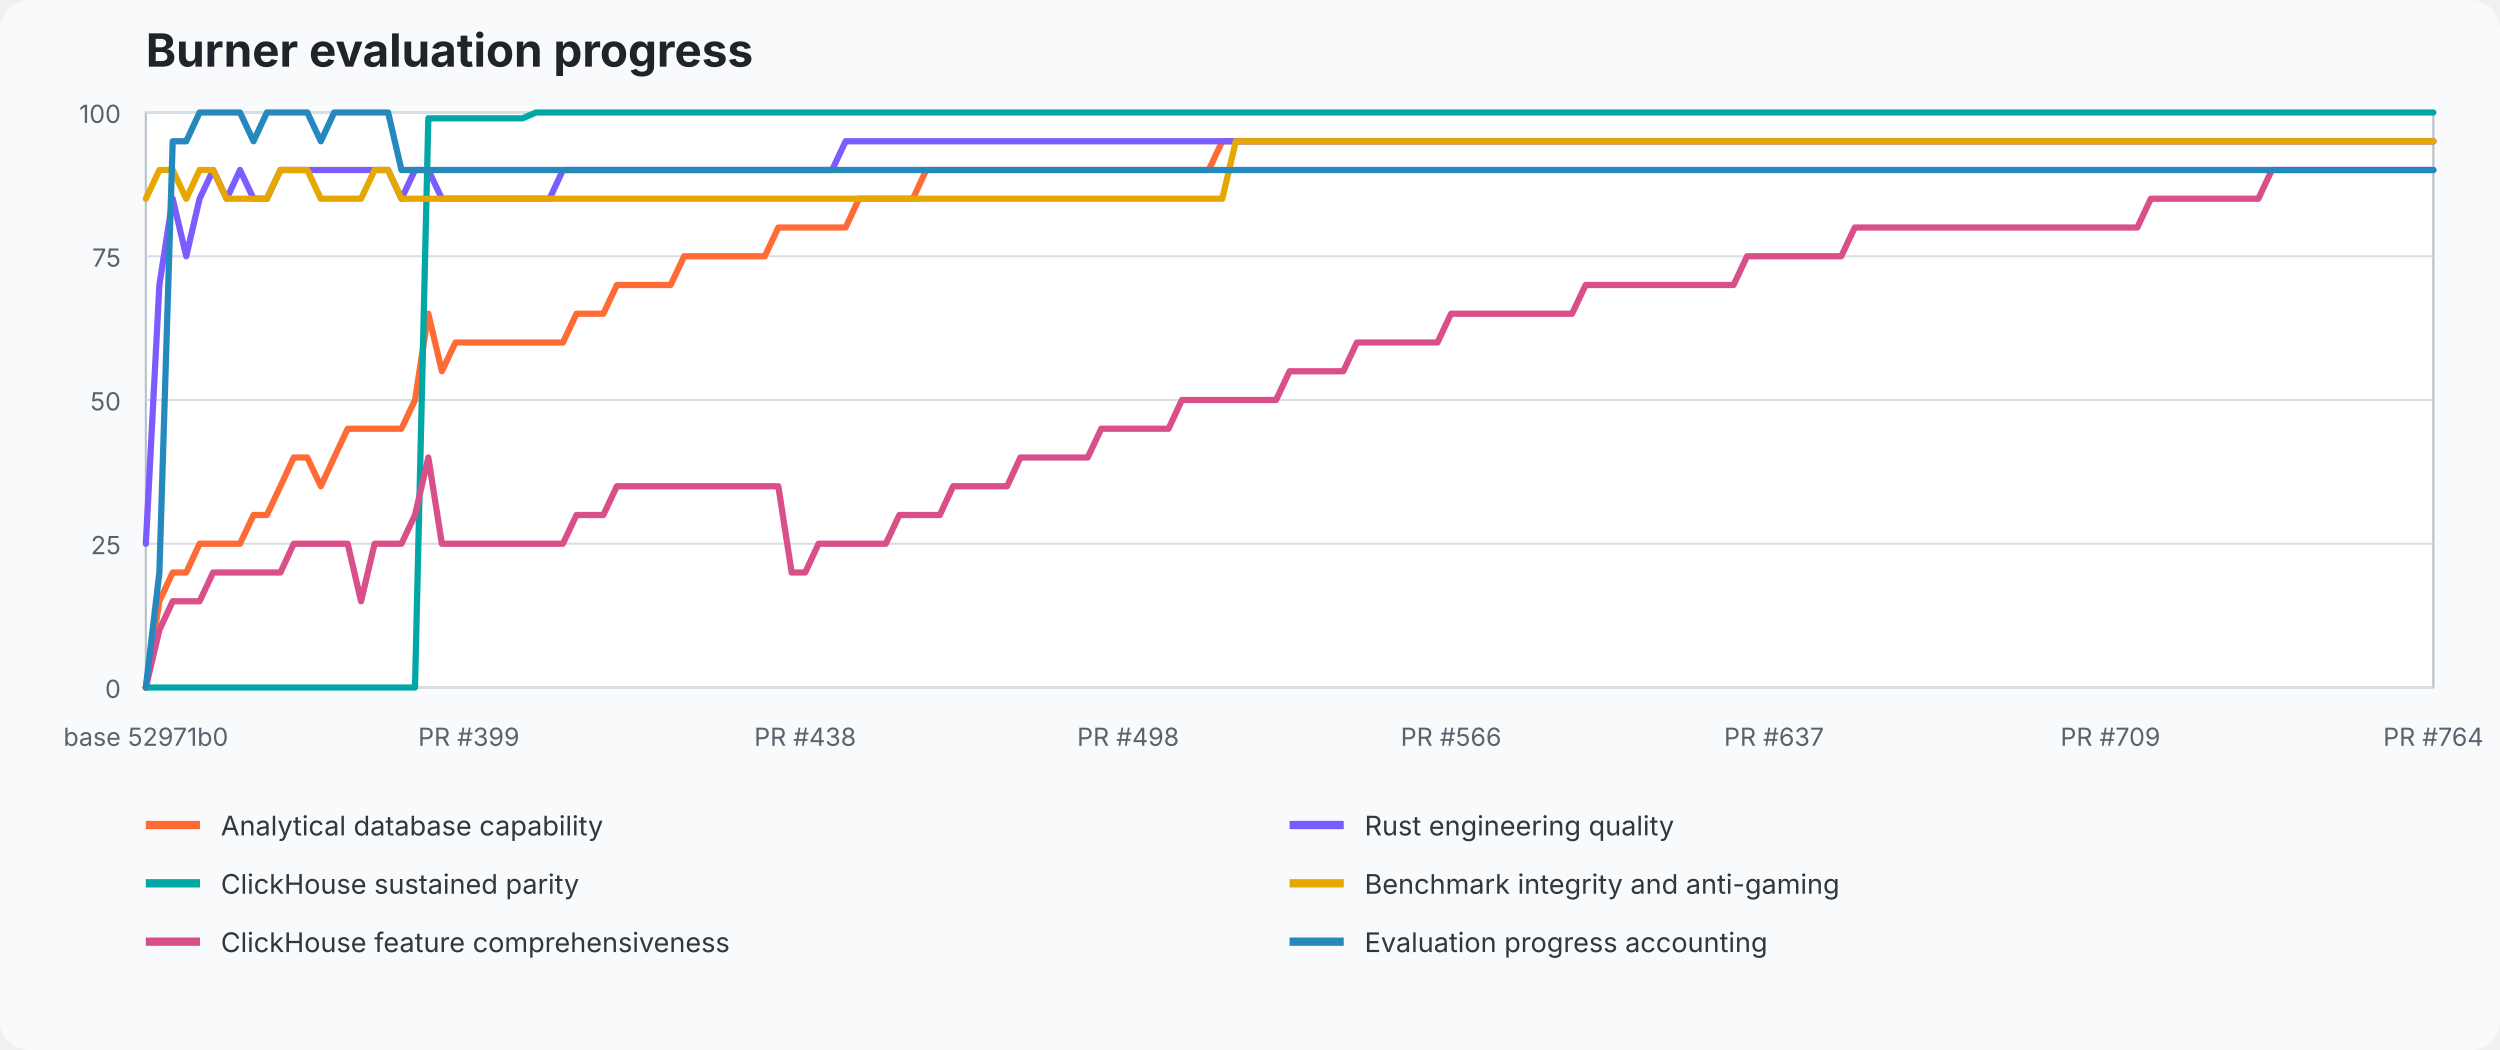
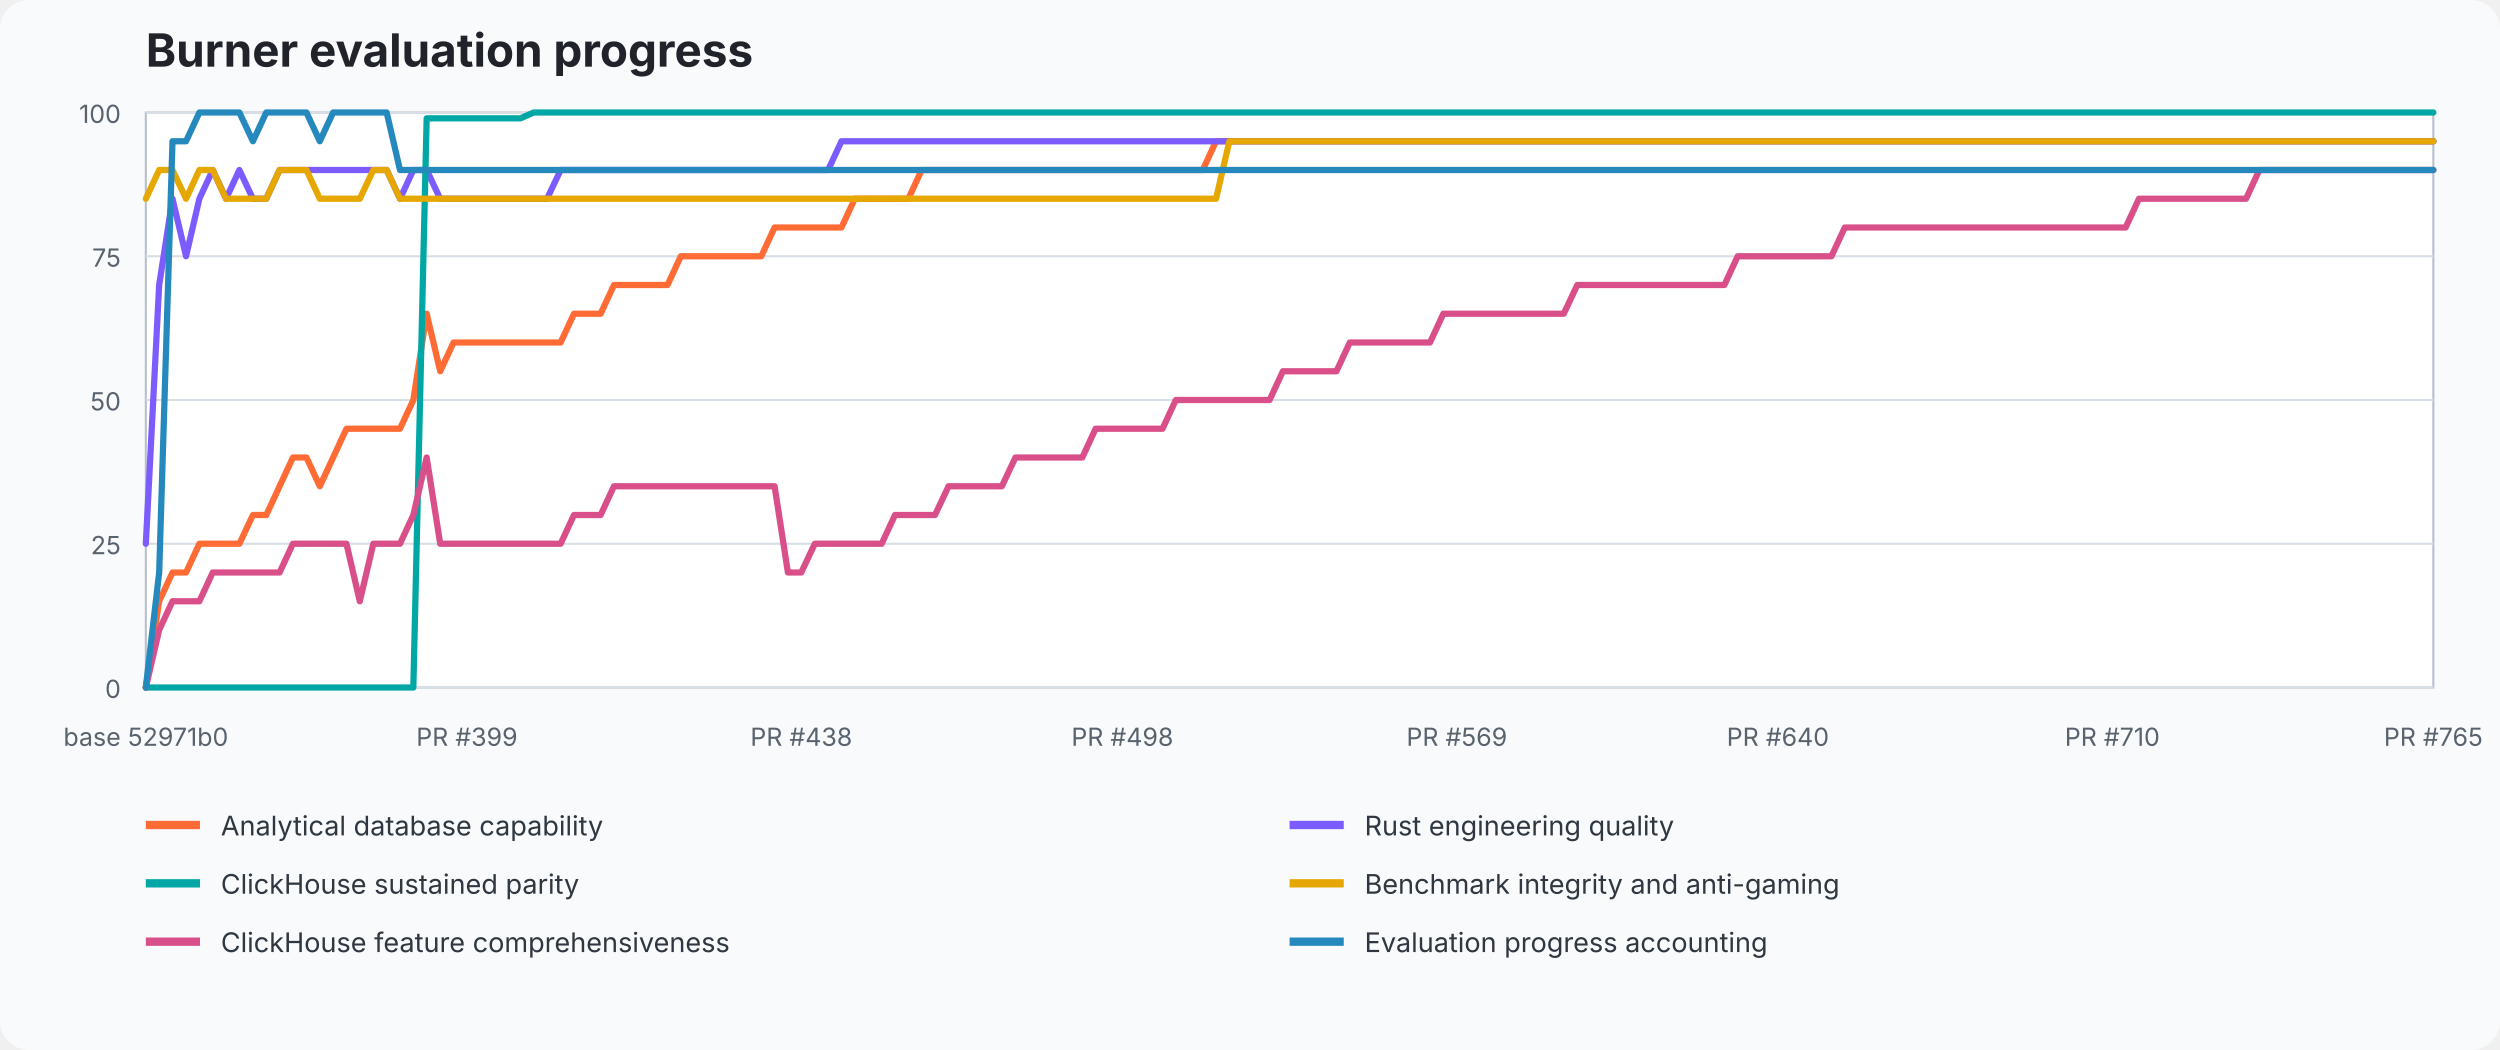
<svg xmlns="http://www.w3.org/2000/svg" width="1200" height="504" viewBox="0 0 1200 504" role="img" aria-labelledby="title desc">
  <style>text{font-family:ui-sans-serif,system-ui,-apple-system,BlinkMacSystemFont,"Segoe UI",sans-serif}.title{font-size:22px;font-weight:700;fill:#20242a}.axis{font-size:12px;fill:#59636e}.legend{font-size:13px;fill:#2f3740}.grid{stroke:#d8dee5;stroke-width:1}.plot{fill:#fff;stroke:#b7c0ca}</style>
  <rect width="100%" height="100%" fill="#f8fafc" rx="14" />
  <text x="70" y="32" class="title">Burner evaluation progress</text>
  <rect x="70" y="54" width="1098" height="276" class="plot" />
  <line x1="70" y1="330" x2="1168" y2="330" class="grid" />
  <text x="58" y="335" text-anchor="end" class="axis">0</text>
  <line x1="70" y1="261" x2="1168" y2="261" class="grid" />
  <text x="58" y="266" text-anchor="end" class="axis">25</text>
  <line x1="70" y1="192" x2="1168" y2="192" class="grid" />
  <text x="58" y="197" text-anchor="end" class="axis">50</text>
  <line x1="70" y1="123" x2="1168" y2="123" class="grid" />
  <text x="58" y="128" text-anchor="end" class="axis">75</text>
  <line x1="70" y1="54" x2="1168" y2="54" class="grid" />
  <text x="58" y="59" text-anchor="end" class="axis">100</text>
-   <polyline points="70.0,330.0 76.5,288.6 82.9,274.8 89.4,274.8 95.8,261.0 102.3,261.0 108.8,261.0 115.2,261.0 121.7,247.2 128.1,247.2 134.6,233.4 141.0,219.6 147.5,219.6 154.0,233.4 160.4,219.6 166.9,205.8 173.3,205.8 179.8,205.8 186.3,205.8 192.7,205.8 199.2,192.0 205.6,150.6 212.1,178.2 218.6,164.4 225.0,164.4 231.5,164.4 237.9,164.4 244.4,164.4 250.8,164.4 257.3,164.4 263.8,164.4 270.2,164.4 276.7,150.6 283.1,150.6 289.6,150.6 296.1,136.8 302.5,136.8 309.0,136.8 315.4,136.8 321.9,136.8 328.4,123.0 334.8,123.0 341.3,123.0 347.7,123.0 354.2,123.0 360.6,123.0 367.1,123.0 373.6,109.2 380.0,109.2 386.5,109.2 392.9,109.2 399.4,109.2 405.9,109.2 412.3,95.4 418.8,95.4 425.2,95.4 431.7,95.4 438.2,95.4 444.6,81.6 451.1,81.6 457.5,81.6 464.0,81.6 470.4,81.6 476.9,81.6 483.4,81.6 489.8,81.6 496.3,81.6 502.7,81.6 509.2,81.6 515.7,81.6 522.1,81.6 528.6,81.6 535.0,81.6 541.5,81.6 548.0,81.6 554.4,81.6 560.9,81.6 567.3,81.6 573.8,81.6 580.2,81.6 586.7,67.8 593.2,67.8 599.6,67.8 606.1,67.8 612.5,67.8 619.0,67.8 625.5,67.8 631.9,67.8 638.4,67.8 644.8,67.8 651.3,67.8 657.8,67.8 664.2,67.8 670.7,67.8 677.1,67.8 683.6,67.8 690.0,67.8 696.5,67.8 703.0,67.8 709.4,67.8 715.9,67.8 722.3,67.8 728.8,67.8 735.3,67.8 741.7,67.8 748.2,67.8 754.6,67.8 761.1,67.8 767.6,67.8 774.0,67.8 780.5,67.8 786.9,67.8 793.4,67.8 799.8,67.8 806.3,67.8 812.8,67.8 819.2,67.8 825.7,67.8 832.1,67.8 838.6,67.8 845.1,67.8 851.5,67.8 858.0,67.8 864.4,67.8 870.9,67.8 877.4,67.8 883.8,67.8 890.3,67.8 896.7,67.8 903.2,67.8 909.6,67.8 916.1,67.8 922.6,67.8 929.0,67.8 935.5,67.8 941.9,67.8 948.4,67.8 954.9,67.8 961.3,67.8 967.8,67.8 974.2,67.8 980.7,67.8 987.2,67.8 993.6,67.8 1000.1,67.8 1006.5,67.8 1013.0,67.8 1019.4,67.8 1025.9,67.8 1032.4,67.8 1038.8,67.8 1045.3,67.8 1051.7,67.8 1058.2,67.8 1064.7,67.8 1071.1,67.8 1077.6,67.8 1084.0,67.8 1090.5,67.8 1097.0,67.8 1103.4,67.8 1109.9,67.8 1116.3,67.8 1122.8,67.8 1129.2,67.8 1135.7,67.8 1142.2,67.8 1148.6,67.8 1155.1,67.8 1161.5,67.8 1168.0,67.8" fill="none" stroke="#ff6b35" stroke-width="3" stroke-linejoin="round" stroke-linecap="round" />
-   <polyline points="70.0,261.0 76.5,136.8 82.9,95.4 89.4,123.0 95.8,95.4 102.3,81.6 108.8,95.4 115.2,81.6 121.7,95.4 128.1,95.4 134.6,81.6 141.0,81.6 147.5,81.6 154.0,81.6 160.4,81.6 166.9,81.6 173.3,81.6 179.8,81.6 186.3,81.6 192.7,95.4 199.2,81.6 205.6,81.6 212.1,95.4 218.6,95.4 225.0,95.4 231.5,95.4 237.9,95.4 244.4,95.4 250.8,95.4 257.3,95.4 263.8,95.4 270.2,81.6 276.7,81.6 283.1,81.6 289.6,81.6 296.1,81.6 302.5,81.6 309.0,81.6 315.4,81.6 321.9,81.6 328.4,81.6 334.8,81.6 341.3,81.6 347.7,81.6 354.2,81.6 360.6,81.6 367.1,81.6 373.6,81.6 380.0,81.6 386.5,81.6 392.9,81.6 399.4,81.6 405.9,67.8 412.3,67.8 418.8,67.8 425.2,67.8 431.7,67.8 438.2,67.8 444.6,67.8 451.1,67.8 457.5,67.8 464.0,67.8 470.4,67.8 476.9,67.8 483.4,67.8 489.8,67.8 496.3,67.8 502.7,67.8 509.2,67.8 515.7,67.8 522.1,67.8 528.6,67.8 535.0,67.8 541.5,67.8 548.0,67.8 554.4,67.8 560.9,67.8 567.3,67.8 573.8,67.8 580.2,67.8 586.7,67.8 593.2,67.8 599.6,67.8 606.1,67.8 612.5,67.8 619.0,67.8 625.5,67.8 631.9,67.8 638.4,67.8 644.8,67.8 651.3,67.8 657.8,67.8 664.2,67.8 670.7,67.8 677.1,67.8 683.6,67.8 690.0,67.8 696.5,67.8 703.0,67.8 709.4,67.8 715.9,67.8 722.3,67.8 728.8,67.8 735.3,67.8 741.7,67.8 748.2,67.8 754.6,67.8 761.1,67.8 767.6,67.8 774.0,67.8 780.5,67.8 786.9,67.8 793.4,67.8 799.8,67.8 806.3,67.8 812.8,67.8 819.2,67.8 825.7,67.8 832.1,67.8 838.6,67.8 845.1,67.8 851.5,67.8 858.0,67.8 864.4,67.8 870.9,67.8 877.4,67.8 883.8,67.8 890.3,67.8 896.7,67.8 903.2,67.8 909.6,67.8 916.1,67.8 922.6,67.8 929.0,67.8 935.5,67.8 941.9,67.8 948.4,67.8 954.9,67.8 961.3,67.8 967.8,67.8 974.2,67.8 980.7,67.8 987.2,67.8 993.6,67.8 1000.1,67.8 1006.5,67.8 1013.0,67.8 1019.4,67.8 1025.9,67.8 1032.4,67.8 1038.8,67.8 1045.3,67.8 1051.7,67.8 1058.2,67.8 1064.7,67.8 1071.1,67.8 1077.6,67.8 1084.0,67.8 1090.5,67.8 1097.0,67.8 1103.4,67.8 1109.9,67.8 1116.3,67.8 1122.8,67.8 1129.2,67.8 1135.7,67.8 1142.2,67.8 1148.6,67.8 1155.1,67.8 1161.5,67.8 1168.0,67.8" fill="none" stroke="#7c5cff" stroke-width="3" stroke-linejoin="round" stroke-linecap="round" />
-   <polyline points="70.0,330.0 76.5,330.0 82.9,330.0 89.4,330.0 95.8,330.0 102.3,330.0 108.8,330.0 115.2,330.0 121.7,330.0 128.1,330.0 134.6,330.0 141.0,330.0 147.5,330.0 154.0,330.0 160.4,330.0 166.9,330.0 173.3,330.0 179.8,330.0 186.3,330.0 192.7,330.0 199.2,330.0 205.6,56.8 212.1,56.8 218.6,56.8 225.0,56.8 231.5,56.8 237.9,56.8 244.4,56.8 250.8,56.8 257.3,54.0 263.8,54.0 270.2,54.0 276.7,54.0 283.1,54.0 289.6,54.0 296.1,54.0 302.5,54.0 309.0,54.0 315.4,54.0 321.9,54.0 328.4,54.0 334.8,54.0 341.3,54.0 347.7,54.0 354.2,54.0 360.6,54.0 367.1,54.0 373.6,54.0 380.0,54.0 386.5,54.0 392.9,54.0 399.4,54.0 405.9,54.0 412.3,54.0 418.8,54.0 425.2,54.0 431.7,54.0 438.2,54.0 444.6,54.0 451.1,54.0 457.5,54.0 464.0,54.0 470.4,54.0 476.9,54.0 483.4,54.0 489.8,54.0 496.3,54.0 502.7,54.0 509.2,54.0 515.7,54.0 522.1,54.0 528.6,54.0 535.0,54.0 541.5,54.0 548.0,54.0 554.4,54.0 560.9,54.0 567.3,54.0 573.8,54.0 580.2,54.0 586.7,54.0 593.2,54.0 599.6,54.0 606.1,54.0 612.5,54.0 619.0,54.0 625.5,54.0 631.9,54.0 638.4,54.0 644.8,54.0 651.3,54.0 657.8,54.0 664.2,54.0 670.7,54.0 677.1,54.0 683.6,54.0 690.0,54.0 696.5,54.0 703.0,54.0 709.4,54.0 715.9,54.0 722.3,54.0 728.8,54.0 735.3,54.0 741.7,54.0 748.2,54.0 754.6,54.0 761.1,54.0 767.6,54.0 774.0,54.0 780.5,54.0 786.9,54.0 793.4,54.0 799.8,54.0 806.3,54.0 812.8,54.0 819.2,54.0 825.7,54.0 832.1,54.0 838.6,54.0 845.1,54.0 851.5,54.0 858.0,54.0 864.4,54.0 870.9,54.0 877.4,54.0 883.8,54.0 890.3,54.0 896.7,54.0 903.2,54.0 909.6,54.0 916.1,54.0 922.6,54.0 929.0,54.0 935.5,54.0 941.9,54.0 948.4,54.0 954.9,54.0 961.3,54.0 967.8,54.0 974.2,54.0 980.7,54.0 987.2,54.0 993.6,54.0 1000.1,54.0 1006.5,54.0 1013.0,54.0 1019.4,54.0 1025.9,54.0 1032.4,54.0 1038.8,54.0 1045.3,54.0 1051.7,54.0 1058.2,54.0 1064.7,54.0 1071.1,54.0 1077.6,54.0 1084.0,54.0 1090.5,54.0 1097.0,54.0 1103.4,54.0 1109.9,54.0 1116.3,54.0 1122.8,54.0 1129.2,54.0 1135.7,54.0 1142.2,54.0 1148.6,54.0 1155.1,54.0 1161.5,54.0 1168.0,54.0" fill="none" stroke="#00a7a5" stroke-width="3" stroke-linejoin="round" stroke-linecap="round" />
-   <polyline points="70.0,95.4 76.5,81.6 82.9,81.6 89.4,95.4 95.8,81.6 102.3,81.6 108.8,95.4 115.2,95.4 121.7,95.4 128.1,95.4 134.6,81.6 141.0,81.6 147.5,81.6 154.0,95.4 160.4,95.4 166.9,95.4 173.3,95.4 179.8,81.6 186.3,81.6 192.7,95.4 199.2,95.4 205.6,95.4 212.1,95.4 218.6,95.4 225.0,95.4 231.5,95.4 237.9,95.4 244.4,95.4 250.8,95.4 257.3,95.4 263.8,95.4 270.2,95.4 276.7,95.4 283.1,95.4 289.6,95.4 296.1,95.4 302.5,95.4 309.0,95.4 315.4,95.4 321.9,95.4 328.4,95.4 334.8,95.4 341.3,95.4 347.7,95.4 354.2,95.4 360.6,95.4 367.1,95.4 373.6,95.4 380.0,95.4 386.5,95.4 392.9,95.4 399.4,95.4 405.9,95.4 412.3,95.4 418.8,95.4 425.2,95.4 431.7,95.4 438.2,95.4 444.6,95.4 451.1,95.4 457.5,95.4 464.0,95.4 470.4,95.4 476.9,95.4 483.4,95.4 489.8,95.4 496.3,95.4 502.7,95.4 509.2,95.4 515.7,95.4 522.1,95.4 528.6,95.4 535.0,95.4 541.5,95.4 548.0,95.4 554.4,95.4 560.9,95.4 567.3,95.4 573.8,95.4 580.2,95.4 586.7,95.4 593.2,67.8 599.6,67.8 606.1,67.8 612.5,67.8 619.0,67.8 625.5,67.8 631.9,67.8 638.4,67.8 644.8,67.8 651.3,67.8 657.8,67.8 664.2,67.8 670.7,67.8 677.1,67.8 683.6,67.8 690.0,67.8 696.5,67.8 703.0,67.8 709.4,67.8 715.9,67.8 722.3,67.8 728.8,67.8 735.3,67.8 741.7,67.8 748.2,67.8 754.6,67.8 761.1,67.8 767.6,67.8 774.0,67.8 780.5,67.8 786.9,67.8 793.4,67.8 799.8,67.8 806.3,67.8 812.8,67.8 819.2,67.8 825.7,67.8 832.1,67.8 838.6,67.8 845.1,67.8 851.5,67.8 858.0,67.8 864.4,67.8 870.9,67.8 877.4,67.8 883.8,67.8 890.3,67.8 896.7,67.8 903.2,67.8 909.6,67.8 916.1,67.8 922.6,67.8 929.0,67.8 935.5,67.8 941.9,67.8 948.4,67.8 954.9,67.8 961.3,67.8 967.8,67.8 974.2,67.8 980.7,67.8 987.2,67.8 993.6,67.8 1000.1,67.8 1006.5,67.8 1013.0,67.8 1019.4,67.8 1025.9,67.8 1032.4,67.8 1038.8,67.8 1045.3,67.8 1051.7,67.8 1058.2,67.8 1064.7,67.8 1071.1,67.8 1077.6,67.8 1084.0,67.8 1090.5,67.8 1097.0,67.8 1103.4,67.8 1109.9,67.8 1116.3,67.8 1122.8,67.8 1129.2,67.8 1135.7,67.8 1142.2,67.8 1148.6,67.8 1155.1,67.8 1161.5,67.8 1168.0,67.8" fill="none" stroke="#e6a700" stroke-width="3" stroke-linejoin="round" stroke-linecap="round" />
-   <polyline points="70.0,330.0 76.5,302.4 82.9,288.6 89.4,288.6 95.8,288.6 102.3,274.8 108.8,274.8 115.2,274.8 121.7,274.8 128.1,274.8 134.6,274.8 141.0,261.0 147.5,261.0 154.0,261.0 160.4,261.0 166.9,261.0 173.3,288.6 179.8,261.0 186.3,261.0 192.7,261.0 199.2,247.2 205.6,219.6 212.1,261.0 218.6,261.0 225.0,261.0 231.5,261.0 237.9,261.0 244.4,261.0 250.8,261.0 257.3,261.0 263.8,261.0 270.2,261.0 276.7,247.2 283.1,247.2 289.6,247.2 296.1,233.4 302.5,233.4 309.0,233.4 315.4,233.4 321.9,233.4 328.4,233.4 334.8,233.4 341.3,233.4 347.7,233.4 354.2,233.4 360.6,233.4 367.1,233.4 373.6,233.4 380.0,274.8 386.5,274.8 392.9,261.0 399.4,261.0 405.9,261.0 412.3,261.0 418.8,261.0 425.2,261.0 431.7,247.2 438.2,247.2 444.6,247.2 451.1,247.2 457.5,233.4 464.0,233.4 470.4,233.4 476.9,233.4 483.4,233.4 489.8,219.6 496.3,219.6 502.7,219.6 509.2,219.6 515.7,219.6 522.1,219.6 528.6,205.8 535.0,205.8 541.5,205.8 548.0,205.8 554.4,205.8 560.9,205.8 567.3,192.0 573.8,192.0 580.2,192.0 586.7,192.0 593.2,192.0 599.6,192.0 606.1,192.0 612.5,192.0 619.0,178.2 625.5,178.2 631.9,178.2 638.4,178.2 644.8,178.2 651.3,164.4 657.8,164.4 664.2,164.4 670.7,164.4 677.1,164.4 683.6,164.4 690.0,164.4 696.5,150.6 703.0,150.6 709.4,150.6 715.9,150.6 722.3,150.6 728.8,150.6 735.3,150.6 741.7,150.6 748.2,150.6 754.6,150.6 761.1,136.8 767.6,136.8 774.0,136.8 780.5,136.8 786.9,136.8 793.4,136.8 799.8,136.8 806.3,136.8 812.8,136.8 819.2,136.8 825.7,136.8 832.1,136.8 838.6,123.0 845.1,123.0 851.5,123.0 858.0,123.0 864.4,123.0 870.9,123.0 877.4,123.0 883.8,123.0 890.3,109.2 896.7,109.2 903.2,109.2 909.6,109.2 916.1,109.2 922.6,109.2 929.0,109.2 935.5,109.2 941.9,109.2 948.4,109.2 954.9,109.2 961.3,109.2 967.8,109.2 974.2,109.2 980.7,109.2 987.2,109.2 993.6,109.2 1000.1,109.2 1006.5,109.2 1013.0,109.2 1019.4,109.2 1025.9,109.2 1032.4,95.4 1038.8,95.4 1045.3,95.4 1051.7,95.4 1058.2,95.4 1064.7,95.4 1071.1,95.4 1077.6,95.4 1084.0,95.4 1090.5,81.6 1097.0,81.6 1103.4,81.6 1109.9,81.6 1116.3,81.6 1122.8,81.6 1129.2,81.6 1135.7,81.6 1142.2,81.6 1148.6,81.6 1155.1,81.6 1161.5,81.6 1168.0,81.6" fill="none" stroke="#d94f8a" stroke-width="3" stroke-linejoin="round" stroke-linecap="round" />
-   <polyline points="70.0,330.0 76.5,274.8 82.9,67.8 89.4,67.8 95.8,54.0 102.3,54.0 108.8,54.0 115.2,54.0 121.7,67.8 128.1,54.0 134.6,54.0 141.0,54.0 147.5,54.0 154.0,67.8 160.4,54.0 166.9,54.0 173.3,54.0 179.8,54.0 186.3,54.0 192.7,81.6 199.2,81.6 205.6,81.6 212.1,81.6 218.6,81.6 225.0,81.6 231.5,81.6 237.9,81.6 244.4,81.6 250.8,81.6 257.3,81.6 263.8,81.6 270.2,81.6 276.7,81.6 283.1,81.6 289.6,81.6 296.1,81.6 302.5,81.6 309.0,81.6 315.4,81.6 321.9,81.6 328.4,81.6 334.8,81.6 341.3,81.6 347.7,81.6 354.2,81.6 360.6,81.6 367.1,81.6 373.6,81.6 380.0,81.6 386.5,81.6 392.9,81.6 399.4,81.6 405.9,81.6 412.3,81.6 418.8,81.6 425.2,81.6 431.7,81.6 438.2,81.6 444.6,81.6 451.1,81.6 457.5,81.6 464.0,81.6 470.4,81.6 476.9,81.6 483.4,81.6 489.8,81.6 496.3,81.6 502.7,81.6 509.2,81.6 515.7,81.6 522.1,81.6 528.6,81.6 535.0,81.6 541.5,81.6 548.0,81.6 554.4,81.6 560.9,81.6 567.3,81.6 573.8,81.6 580.2,81.6 586.7,81.6 593.2,81.6 599.6,81.6 606.1,81.6 612.5,81.6 619.0,81.6 625.5,81.6 631.9,81.6 638.4,81.6 644.8,81.6 651.3,81.6 657.8,81.6 664.2,81.6 670.7,81.6 677.1,81.6 683.6,81.6 690.0,81.6 696.5,81.6 703.0,81.6 709.4,81.6 715.9,81.6 722.3,81.6 728.8,81.6 735.3,81.6 741.7,81.6 748.2,81.6 754.6,81.6 761.1,81.6 767.6,81.6 774.0,81.6 780.5,81.6 786.9,81.6 793.4,81.6 799.8,81.6 806.3,81.6 812.8,81.6 819.2,81.6 825.7,81.6 832.1,81.6 838.6,81.6 845.1,81.6 851.5,81.6 858.0,81.6 864.4,81.6 870.9,81.6 877.4,81.6 883.8,81.6 890.3,81.6 896.7,81.6 903.2,81.6 909.6,81.6 916.1,81.6 922.6,81.6 929.0,81.6 935.5,81.6 941.9,81.6 948.4,81.6 954.9,81.6 961.3,81.6 967.8,81.6 974.2,81.6 980.7,81.6 987.2,81.6 993.6,81.6 1000.1,81.6 1006.5,81.6 1013.0,81.6 1019.4,81.6 1025.9,81.6 1032.4,81.6 1038.8,81.6 1045.3,81.6 1051.7,81.6 1058.2,81.6 1064.7,81.6 1071.1,81.6 1077.6,81.6 1084.0,81.6 1090.5,81.6 1097.0,81.6 1103.4,81.6 1109.9,81.6 1116.3,81.6 1122.8,81.6 1129.2,81.6 1135.7,81.6 1142.2,81.6 1148.6,81.6 1155.1,81.6 1161.5,81.6 1168.0,81.6" fill="none" stroke="#2589bd" stroke-width="3" stroke-linejoin="round" stroke-linecap="round" />
+   <polyline points="70.0,330.0 76.4,288.6 82.8,274.8 89.3,274.8 95.7,261.0 102.1,261.0 108.5,261.0 114.9,261.0 121.4,247.2 127.8,247.2 134.2,233.4 140.6,219.6 147.1,219.6 153.5,233.4 159.9,219.6 166.3,205.8 172.7,205.8 179.2,205.8 185.6,205.8 192.0,205.8 198.4,192.0 204.8,150.6 211.3,178.2 217.7,164.4 224.1,164.4 230.5,164.4 236.9,164.4 243.4,164.4 249.8,164.4 256.2,164.4 262.6,164.4 269.1,164.4 275.5,150.6 281.9,150.6 288.3,150.6 294.7,136.8 301.2,136.8 307.6,136.8 314.0,136.8 320.4,136.8 326.8,123.0 333.3,123.0 339.7,123.0 346.1,123.0 352.5,123.0 358.9,123.0 365.4,123.0 371.8,109.2 378.2,109.2 384.6,109.2 391.1,109.2 397.5,109.2 403.9,109.2 410.3,95.4 416.7,95.4 423.2,95.4 429.6,95.4 436.0,95.4 442.4,81.6 448.8,81.6 455.3,81.6 461.7,81.6 468.1,81.6 474.5,81.6 480.9,81.6 487.4,81.6 493.8,81.6 500.2,81.6 506.6,81.6 513.1,81.6 519.5,81.6 525.9,81.6 532.3,81.6 538.7,81.6 545.2,81.6 551.6,81.6 558.0,81.6 564.4,81.6 570.8,81.6 577.3,81.6 583.7,67.8 590.1,67.8 596.5,67.8 602.9,67.8 609.4,67.8 615.8,67.8 622.2,67.8 628.6,67.8 635.1,67.8 641.5,67.8 647.9,67.8 654.3,67.8 660.7,67.8 667.2,67.8 673.6,67.8 680.0,67.8 686.4,67.8 692.8,67.8 699.3,67.8 705.7,67.8 712.1,67.8 718.5,67.8 724.9,67.8 731.4,67.8 737.8,67.8 744.2,67.8 750.6,67.8 757.1,67.8 763.5,67.8 769.9,67.8 776.3,67.8 782.7,67.8 789.2,67.8 795.6,67.8 802.0,67.8 808.4,67.8 814.8,67.8 821.3,67.8 827.7,67.8 834.1,67.8 840.5,67.8 846.9,67.8 853.4,67.8 859.8,67.8 866.2,67.8 872.6,67.8 879.1,67.8 885.5,67.8 891.9,67.8 898.3,67.8 904.7,67.8 911.2,67.8 917.6,67.8 924.0,67.8 930.4,67.8 936.8,67.8 943.3,67.8 949.7,67.8 956.1,67.8 962.5,67.8 968.9,67.8 975.4,67.8 981.8,67.8 988.2,67.8 994.6,67.8 1001.1,67.8 1007.5,67.8 1013.9,67.8 1020.3,67.8 1026.7,67.8 1033.2,67.8 1039.6,67.8 1046.0,67.8 1052.4,67.8 1058.8,67.8 1065.3,67.8 1071.7,67.8 1078.1,67.8 1084.5,67.8 1090.9,67.8 1097.4,67.8 1103.8,67.8 1110.2,67.8 1116.6,67.8 1123.1,67.8 1129.5,67.8 1135.9,67.8 1142.3,67.8 1148.7,67.8 1155.2,67.8 1161.6,67.8 1168.0,67.8" fill="none" stroke="#ff6b35" stroke-width="3" stroke-linejoin="round" stroke-linecap="round" />
+   <polyline points="70.0,261.0 76.4,136.8 82.8,95.4 89.3,123.0 95.7,95.4 102.1,81.6 108.5,95.4 114.9,81.6 121.4,95.4 127.8,95.4 134.2,81.6 140.6,81.6 147.1,81.6 153.5,81.6 159.9,81.6 166.3,81.6 172.7,81.6 179.2,81.6 185.6,81.6 192.0,95.4 198.4,81.6 204.8,81.6 211.3,95.4 217.7,95.4 224.1,95.4 230.5,95.4 236.9,95.4 243.4,95.4 249.8,95.4 256.2,95.4 262.6,95.4 269.1,81.6 275.5,81.6 281.9,81.6 288.3,81.6 294.7,81.6 301.2,81.6 307.6,81.6 314.0,81.6 320.4,81.6 326.8,81.6 333.3,81.6 339.7,81.6 346.1,81.6 352.5,81.6 358.9,81.6 365.4,81.6 371.8,81.6 378.2,81.6 384.6,81.6 391.1,81.6 397.5,81.6 403.9,67.8 410.3,67.8 416.7,67.8 423.2,67.8 429.6,67.8 436.0,67.8 442.4,67.8 448.8,67.8 455.3,67.8 461.7,67.8 468.1,67.8 474.5,67.8 480.9,67.8 487.4,67.8 493.8,67.8 500.2,67.8 506.6,67.8 513.1,67.8 519.5,67.8 525.9,67.8 532.3,67.8 538.7,67.8 545.2,67.8 551.6,67.8 558.0,67.8 564.4,67.8 570.8,67.8 577.3,67.8 583.7,67.8 590.1,67.8 596.5,67.8 602.9,67.8 609.4,67.8 615.8,67.8 622.2,67.8 628.6,67.8 635.1,67.8 641.5,67.8 647.9,67.8 654.3,67.8 660.7,67.8 667.2,67.8 673.6,67.8 680.0,67.8 686.4,67.8 692.8,67.8 699.3,67.8 705.7,67.8 712.1,67.8 718.5,67.8 724.9,67.8 731.4,67.8 737.8,67.8 744.2,67.8 750.6,67.8 757.1,67.8 763.5,67.8 769.9,67.8 776.3,67.8 782.7,67.8 789.2,67.8 795.6,67.8 802.0,67.8 808.4,67.8 814.8,67.8 821.3,67.8 827.7,67.8 834.1,67.8 840.5,67.8 846.9,67.8 853.4,67.8 859.8,67.8 866.2,67.8 872.6,67.8 879.1,67.8 885.5,67.8 891.9,67.8 898.3,67.8 904.7,67.8 911.2,67.8 917.6,67.8 924.0,67.8 930.4,67.8 936.8,67.8 943.3,67.8 949.7,67.8 956.1,67.8 962.5,67.8 968.9,67.8 975.4,67.8 981.8,67.8 988.2,67.8 994.6,67.8 1001.1,67.8 1007.5,67.8 1013.9,67.8 1020.3,67.8 1026.7,67.8 1033.2,67.8 1039.6,67.8 1046.0,67.8 1052.4,67.8 1058.8,67.8 1065.3,67.8 1071.7,67.8 1078.1,67.8 1084.5,67.8 1090.9,67.8 1097.4,67.8 1103.8,67.8 1110.2,67.8 1116.6,67.8 1123.1,67.8 1129.5,67.8 1135.9,67.8 1142.3,67.8 1148.7,67.8 1155.2,67.8 1161.6,67.8 1168.0,67.8" fill="none" stroke="#7c5cff" stroke-width="3" stroke-linejoin="round" stroke-linecap="round" />
+   <polyline points="70.0,330.0 76.4,330.0 82.8,330.0 89.3,330.0 95.7,330.0 102.1,330.0 108.5,330.0 114.9,330.0 121.4,330.0 127.8,330.0 134.2,330.0 140.6,330.0 147.1,330.0 153.5,330.0 159.9,330.0 166.3,330.0 172.7,330.0 179.2,330.0 185.6,330.0 192.0,330.0 198.4,330.0 204.8,56.8 211.3,56.8 217.7,56.8 224.1,56.8 230.5,56.8 236.9,56.8 243.4,56.8 249.8,56.8 256.2,54.0 262.6,54.0 269.1,54.0 275.5,54.0 281.9,54.0 288.3,54.0 294.7,54.0 301.2,54.0 307.6,54.0 314.0,54.0 320.4,54.0 326.8,54.0 333.3,54.0 339.7,54.0 346.1,54.0 352.5,54.0 358.9,54.0 365.4,54.0 371.8,54.0 378.2,54.0 384.6,54.0 391.1,54.0 397.5,54.0 403.9,54.0 410.3,54.0 416.7,54.0 423.2,54.0 429.6,54.0 436.0,54.0 442.4,54.0 448.8,54.0 455.3,54.0 461.7,54.0 468.1,54.0 474.5,54.0 480.9,54.0 487.4,54.0 493.8,54.0 500.2,54.0 506.6,54.0 513.1,54.0 519.5,54.0 525.9,54.0 532.3,54.0 538.7,54.0 545.2,54.0 551.6,54.0 558.0,54.0 564.4,54.0 570.8,54.0 577.3,54.0 583.7,54.0 590.1,54.0 596.5,54.0 602.9,54.0 609.4,54.0 615.8,54.0 622.2,54.0 628.6,54.0 635.1,54.0 641.5,54.0 647.9,54.0 654.3,54.0 660.7,54.0 667.2,54.0 673.6,54.0 680.0,54.0 686.4,54.0 692.8,54.0 699.3,54.0 705.7,54.0 712.1,54.0 718.5,54.0 724.9,54.0 731.4,54.0 737.8,54.0 744.2,54.0 750.6,54.0 757.1,54.0 763.5,54.0 769.9,54.0 776.3,54.0 782.7,54.0 789.2,54.0 795.6,54.0 802.0,54.0 808.4,54.0 814.8,54.0 821.3,54.0 827.7,54.0 834.1,54.0 840.5,54.0 846.9,54.0 853.4,54.0 859.8,54.0 866.2,54.0 872.6,54.0 879.1,54.0 885.5,54.0 891.9,54.0 898.3,54.0 904.7,54.0 911.2,54.0 917.6,54.0 924.0,54.0 930.4,54.0 936.8,54.0 943.3,54.0 949.7,54.0 956.1,54.0 962.5,54.0 968.9,54.0 975.4,54.0 981.8,54.0 988.2,54.0 994.6,54.0 1001.1,54.0 1007.5,54.0 1013.9,54.0 1020.3,54.0 1026.7,54.0 1033.2,54.0 1039.6,54.0 1046.0,54.0 1052.4,54.0 1058.8,54.0 1065.3,54.0 1071.7,54.0 1078.1,54.0 1084.5,54.0 1090.9,54.0 1097.4,54.0 1103.8,54.0 1110.2,54.0 1116.6,54.0 1123.1,54.0 1129.5,54.0 1135.9,54.0 1142.3,54.0 1148.7,54.0 1155.2,54.0 1161.6,54.0 1168.0,54.0" fill="none" stroke="#00a7a5" stroke-width="3" stroke-linejoin="round" stroke-linecap="round" />
+   <polyline points="70.0,95.4 76.4,81.6 82.8,81.6 89.3,95.4 95.7,81.6 102.1,81.6 108.5,95.4 114.9,95.4 121.4,95.4 127.8,95.4 134.2,81.6 140.6,81.6 147.1,81.6 153.5,95.4 159.9,95.4 166.3,95.4 172.7,95.4 179.2,81.6 185.6,81.6 192.0,95.4 198.4,95.4 204.8,95.4 211.3,95.4 217.7,95.4 224.1,95.4 230.5,95.4 236.9,95.4 243.4,95.4 249.8,95.4 256.2,95.4 262.6,95.4 269.1,95.4 275.5,95.4 281.9,95.4 288.3,95.4 294.7,95.4 301.2,95.4 307.6,95.4 314.0,95.4 320.4,95.4 326.8,95.4 333.3,95.4 339.7,95.4 346.1,95.4 352.5,95.4 358.9,95.4 365.4,95.4 371.8,95.4 378.2,95.4 384.6,95.4 391.1,95.4 397.5,95.4 403.9,95.4 410.3,95.4 416.7,95.4 423.2,95.4 429.6,95.4 436.0,95.4 442.4,95.4 448.8,95.4 455.3,95.4 461.7,95.4 468.1,95.4 474.5,95.4 480.9,95.4 487.4,95.4 493.8,95.4 500.2,95.4 506.6,95.4 513.1,95.4 519.5,95.4 525.9,95.4 532.3,95.4 538.7,95.4 545.2,95.4 551.6,95.4 558.0,95.4 564.4,95.4 570.8,95.4 577.3,95.4 583.7,95.4 590.1,67.8 596.5,67.8 602.9,67.8 609.4,67.8 615.8,67.8 622.2,67.8 628.6,67.8 635.1,67.8 641.5,67.8 647.9,67.8 654.3,67.8 660.7,67.8 667.2,67.8 673.6,67.8 680.0,67.8 686.4,67.8 692.8,67.8 699.3,67.8 705.7,67.8 712.1,67.8 718.5,67.8 724.9,67.8 731.4,67.8 737.8,67.8 744.2,67.8 750.6,67.8 757.1,67.8 763.5,67.8 769.9,67.8 776.3,67.8 782.7,67.8 789.2,67.8 795.6,67.8 802.0,67.8 808.4,67.8 814.8,67.8 821.3,67.8 827.7,67.8 834.1,67.8 840.5,67.8 846.9,67.8 853.4,67.8 859.8,67.8 866.2,67.8 872.6,67.8 879.1,67.8 885.5,67.8 891.9,67.8 898.3,67.8 904.7,67.8 911.2,67.8 917.6,67.8 924.0,67.8 930.4,67.8 936.8,67.8 943.3,67.8 949.7,67.8 956.1,67.8 962.5,67.8 968.9,67.8 975.4,67.8 981.8,67.8 988.2,67.8 994.6,67.8 1001.1,67.8 1007.5,67.8 1013.9,67.8 1020.3,67.8 1026.7,67.8 1033.2,67.8 1039.6,67.8 1046.0,67.8 1052.4,67.8 1058.8,67.8 1065.3,67.8 1071.7,67.8 1078.1,67.8 1084.5,67.8 1090.9,67.8 1097.4,67.8 1103.8,67.8 1110.2,67.8 1116.6,67.8 1123.1,67.8 1129.5,67.8 1135.9,67.8 1142.3,67.8 1148.7,67.8 1155.2,67.8 1161.6,67.8 1168.0,67.8" fill="none" stroke="#e6a700" stroke-width="3" stroke-linejoin="round" stroke-linecap="round" />
+   <polyline points="70.0,330.0 76.4,302.4 82.8,288.6 89.3,288.6 95.7,288.6 102.1,274.8 108.5,274.8 114.9,274.8 121.4,274.8 127.8,274.8 134.2,274.8 140.6,261.0 147.1,261.0 153.5,261.0 159.9,261.0 166.3,261.0 172.7,288.6 179.2,261.0 185.6,261.0 192.0,261.0 198.4,247.2 204.8,219.6 211.3,261.0 217.7,261.0 224.1,261.0 230.5,261.0 236.9,261.0 243.4,261.0 249.8,261.0 256.2,261.0 262.6,261.0 269.1,261.0 275.5,247.2 281.9,247.2 288.3,247.2 294.7,233.4 301.2,233.4 307.6,233.4 314.0,233.4 320.4,233.4 326.8,233.4 333.3,233.4 339.7,233.4 346.1,233.4 352.5,233.4 358.9,233.4 365.4,233.4 371.8,233.4 378.2,274.8 384.6,274.8 391.1,261.0 397.5,261.0 403.9,261.0 410.3,261.0 416.7,261.0 423.2,261.0 429.6,247.2 436.0,247.2 442.4,247.2 448.8,247.2 455.3,233.4 461.7,233.4 468.1,233.4 474.5,233.4 480.9,233.4 487.4,219.6 493.8,219.6 500.2,219.6 506.6,219.6 513.1,219.6 519.5,219.6 525.9,205.8 532.3,205.8 538.7,205.8 545.2,205.8 551.6,205.8 558.0,205.8 564.4,192.0 570.8,192.0 577.3,192.0 583.7,192.0 590.1,192.0 596.5,192.0 602.9,192.0 609.4,192.0 615.8,178.2 622.2,178.2 628.6,178.2 635.1,178.2 641.5,178.2 647.9,164.4 654.3,164.4 660.7,164.4 667.2,164.4 673.6,164.4 680.0,164.4 686.4,164.4 692.8,150.6 699.3,150.6 705.7,150.6 712.1,150.6 718.5,150.6 724.9,150.6 731.4,150.6 737.8,150.6 744.2,150.6 750.6,150.6 757.1,136.8 763.5,136.8 769.9,136.8 776.3,136.8 782.7,136.8 789.2,136.8 795.6,136.8 802.0,136.8 808.4,136.8 814.8,136.8 821.3,136.8 827.7,136.8 834.1,123.0 840.5,123.0 846.9,123.0 853.4,123.0 859.8,123.0 866.2,123.0 872.6,123.0 879.1,123.0 885.5,109.2 891.9,109.2 898.3,109.2 904.7,109.2 911.2,109.2 917.6,109.2 924.0,109.2 930.4,109.2 936.8,109.2 943.3,109.2 949.7,109.2 956.1,109.2 962.5,109.2 968.9,109.2 975.4,109.2 981.8,109.2 988.2,109.2 994.6,109.2 1001.1,109.2 1007.5,109.2 1013.9,109.2 1020.3,109.2 1026.7,95.4 1033.2,95.4 1039.6,95.4 1046.0,95.4 1052.4,95.4 1058.8,95.4 1065.3,95.4 1071.7,95.4 1078.1,95.4 1084.5,81.6 1090.9,81.6 1097.4,81.6 1103.8,81.6 1110.2,81.6 1116.6,81.6 1123.1,81.6 1129.5,81.6 1135.9,81.6 1142.3,81.6 1148.7,81.6 1155.2,81.6 1161.6,81.6 1168.0,81.6" fill="none" stroke="#d94f8a" stroke-width="3" stroke-linejoin="round" stroke-linecap="round" />
+   <polyline points="70.0,330.0 76.4,274.8 82.8,67.8 89.3,67.8 95.7,54.0 102.1,54.0 108.5,54.0 114.9,54.0 121.4,67.8 127.8,54.0 134.2,54.0 140.6,54.0 147.1,54.0 153.5,67.8 159.9,54.0 166.3,54.0 172.7,54.0 179.2,54.0 185.6,54.0 192.0,81.6 198.4,81.6 204.8,81.6 211.3,81.6 217.7,81.6 224.1,81.6 230.5,81.6 236.9,81.6 243.4,81.6 249.8,81.6 256.2,81.6 262.6,81.6 269.1,81.6 275.5,81.6 281.9,81.6 288.3,81.6 294.7,81.6 301.2,81.6 307.6,81.6 314.0,81.6 320.4,81.6 326.8,81.6 333.3,81.6 339.7,81.6 346.1,81.6 352.5,81.6 358.9,81.6 365.4,81.6 371.8,81.6 378.2,81.6 384.6,81.6 391.1,81.6 397.5,81.6 403.9,81.6 410.3,81.6 416.7,81.6 423.2,81.6 429.6,81.6 436.0,81.6 442.4,81.6 448.8,81.6 455.3,81.6 461.7,81.6 468.1,81.6 474.5,81.6 480.9,81.6 487.4,81.6 493.8,81.6 500.2,81.6 506.6,81.6 513.1,81.6 519.5,81.6 525.9,81.6 532.3,81.6 538.7,81.6 545.2,81.6 551.6,81.6 558.0,81.6 564.4,81.6 570.8,81.6 577.3,81.6 583.7,81.6 590.1,81.6 596.5,81.6 602.9,81.6 609.4,81.6 615.8,81.6 622.2,81.6 628.6,81.6 635.1,81.6 641.5,81.6 647.9,81.6 654.3,81.6 660.7,81.6 667.2,81.6 673.6,81.6 680.0,81.6 686.4,81.6 692.8,81.6 699.3,81.6 705.7,81.6 712.1,81.6 718.5,81.6 724.9,81.6 731.4,81.6 737.8,81.6 744.2,81.6 750.6,81.6 757.1,81.6 763.5,81.6 769.9,81.6 776.3,81.6 782.7,81.6 789.2,81.6 795.6,81.6 802.0,81.6 808.4,81.6 814.8,81.6 821.3,81.6 827.7,81.6 834.1,81.6 840.5,81.6 846.9,81.6 853.4,81.6 859.8,81.6 866.2,81.6 872.6,81.6 879.1,81.6 885.5,81.6 891.9,81.6 898.3,81.6 904.7,81.6 911.2,81.6 917.6,81.6 924.0,81.6 930.4,81.6 936.8,81.6 943.3,81.6 949.7,81.6 956.1,81.6 962.5,81.6 968.9,81.6 975.4,81.6 981.8,81.6 988.2,81.6 994.6,81.6 1001.1,81.6 1007.5,81.6 1013.9,81.6 1020.3,81.6 1026.7,81.6 1033.2,81.6 1039.6,81.6 1046.0,81.6 1052.4,81.6 1058.8,81.6 1065.3,81.6 1071.7,81.6 1078.1,81.6 1084.5,81.6 1090.9,81.6 1097.4,81.6 1103.8,81.6 1110.2,81.6 1116.6,81.6 1123.1,81.6 1129.5,81.6 1135.9,81.6 1142.3,81.6 1148.7,81.6 1155.2,81.6 1161.6,81.6 1168.0,81.6" fill="none" stroke="#2589bd" stroke-width="3" stroke-linejoin="round" stroke-linecap="round" />
  <text x="70" y="358" text-anchor="middle" class="axis">base 52971b0</text>
-   <text x="225.012" y="358" text-anchor="middle" class="axis">PR #399</text>
-   <text x="386.482" y="358" text-anchor="middle" class="axis">PR #438</text>
-   <text x="541.494" y="358" text-anchor="middle" class="axis">PR #498</text>
-   <text x="696.506" y="358" text-anchor="middle" class="axis">PR #566</text>
-   <text x="851.518" y="358" text-anchor="middle" class="axis">PR #637</text>
-   <text x="1012.988" y="358" text-anchor="middle" class="axis">PR #709</text>
-   <text x="1168" y="358" text-anchor="middle" class="axis">PR #764</text>
+   <text x="224.105" y="358" text-anchor="middle" class="axis">PR #399</text>
+   <text x="384.632" y="358" text-anchor="middle" class="axis">PR #438</text>
+   <text x="538.737" y="358" text-anchor="middle" class="axis">PR #498</text>
+   <text x="699.263" y="358" text-anchor="middle" class="axis">PR #569</text>
+   <text x="853.368" y="358" text-anchor="middle" class="axis">PR #640</text>
+   <text x="1013.895" y="358" text-anchor="middle" class="axis">PR #710</text>
+   <text x="1168" y="358" text-anchor="middle" class="axis">PR #765</text>
  <line x1="70" y1="396" x2="96" y2="396" stroke="#ff6b35" stroke-width="4" />
  <text x="106" y="401" class="legend">Analytical database capability</text>
  <line x1="619" y1="396" x2="645" y2="396" stroke="#7c5cff" stroke-width="4" />
  <text x="655" y="401" class="legend">Rust engineering quality</text>
  <line x1="70" y1="424" x2="96" y2="424" stroke="#00a7a5" stroke-width="4" />
  <text x="106" y="429" class="legend">ClickHouse sustained parity</text>
  <line x1="619" y1="424" x2="645" y2="424" stroke="#e6a700" stroke-width="4" />
  <text x="655" y="429" class="legend">Benchmark integrity and anti-gaming</text>
  <line x1="70" y1="452" x2="96" y2="452" stroke="#d94f8a" stroke-width="4" />
  <text x="106" y="457" class="legend">ClickHouse feature comprehensiveness</text>
  <line x1="619" y1="452" x2="645" y2="452" stroke="#2589bd" stroke-width="4" />
  <text x="655" y="457" class="legend">Evaluation progress accounting</text>
</svg>
